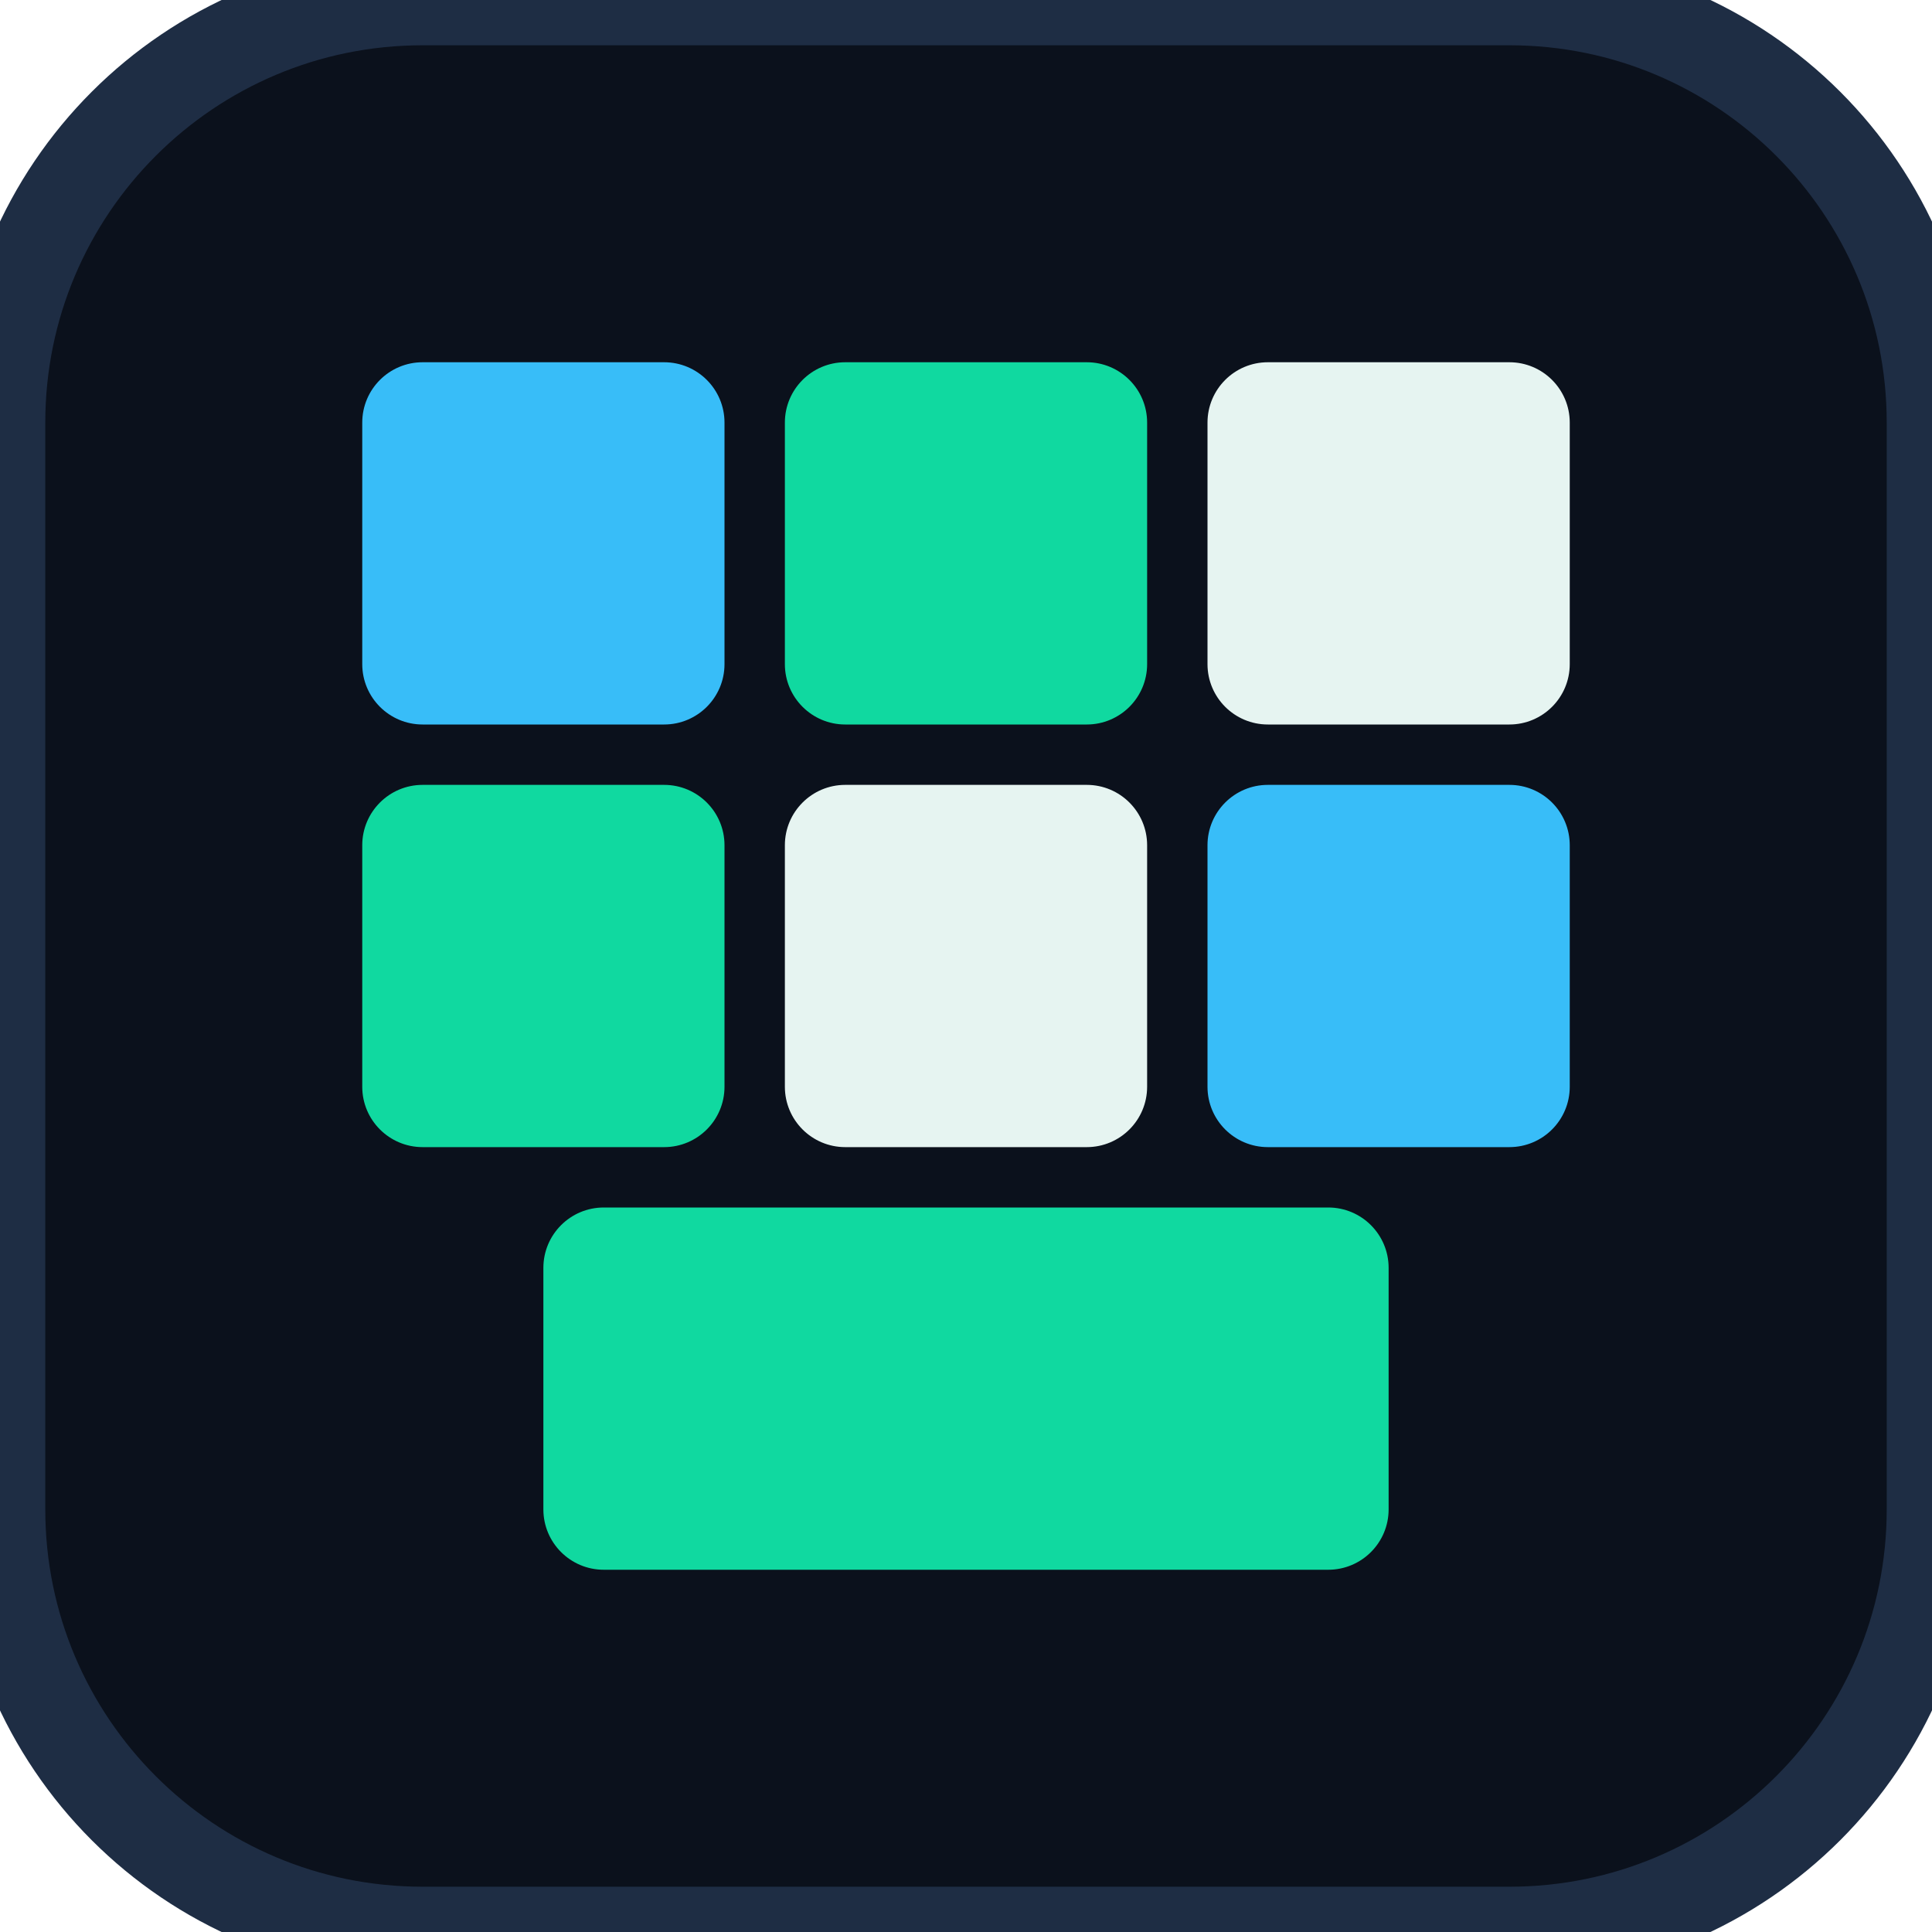
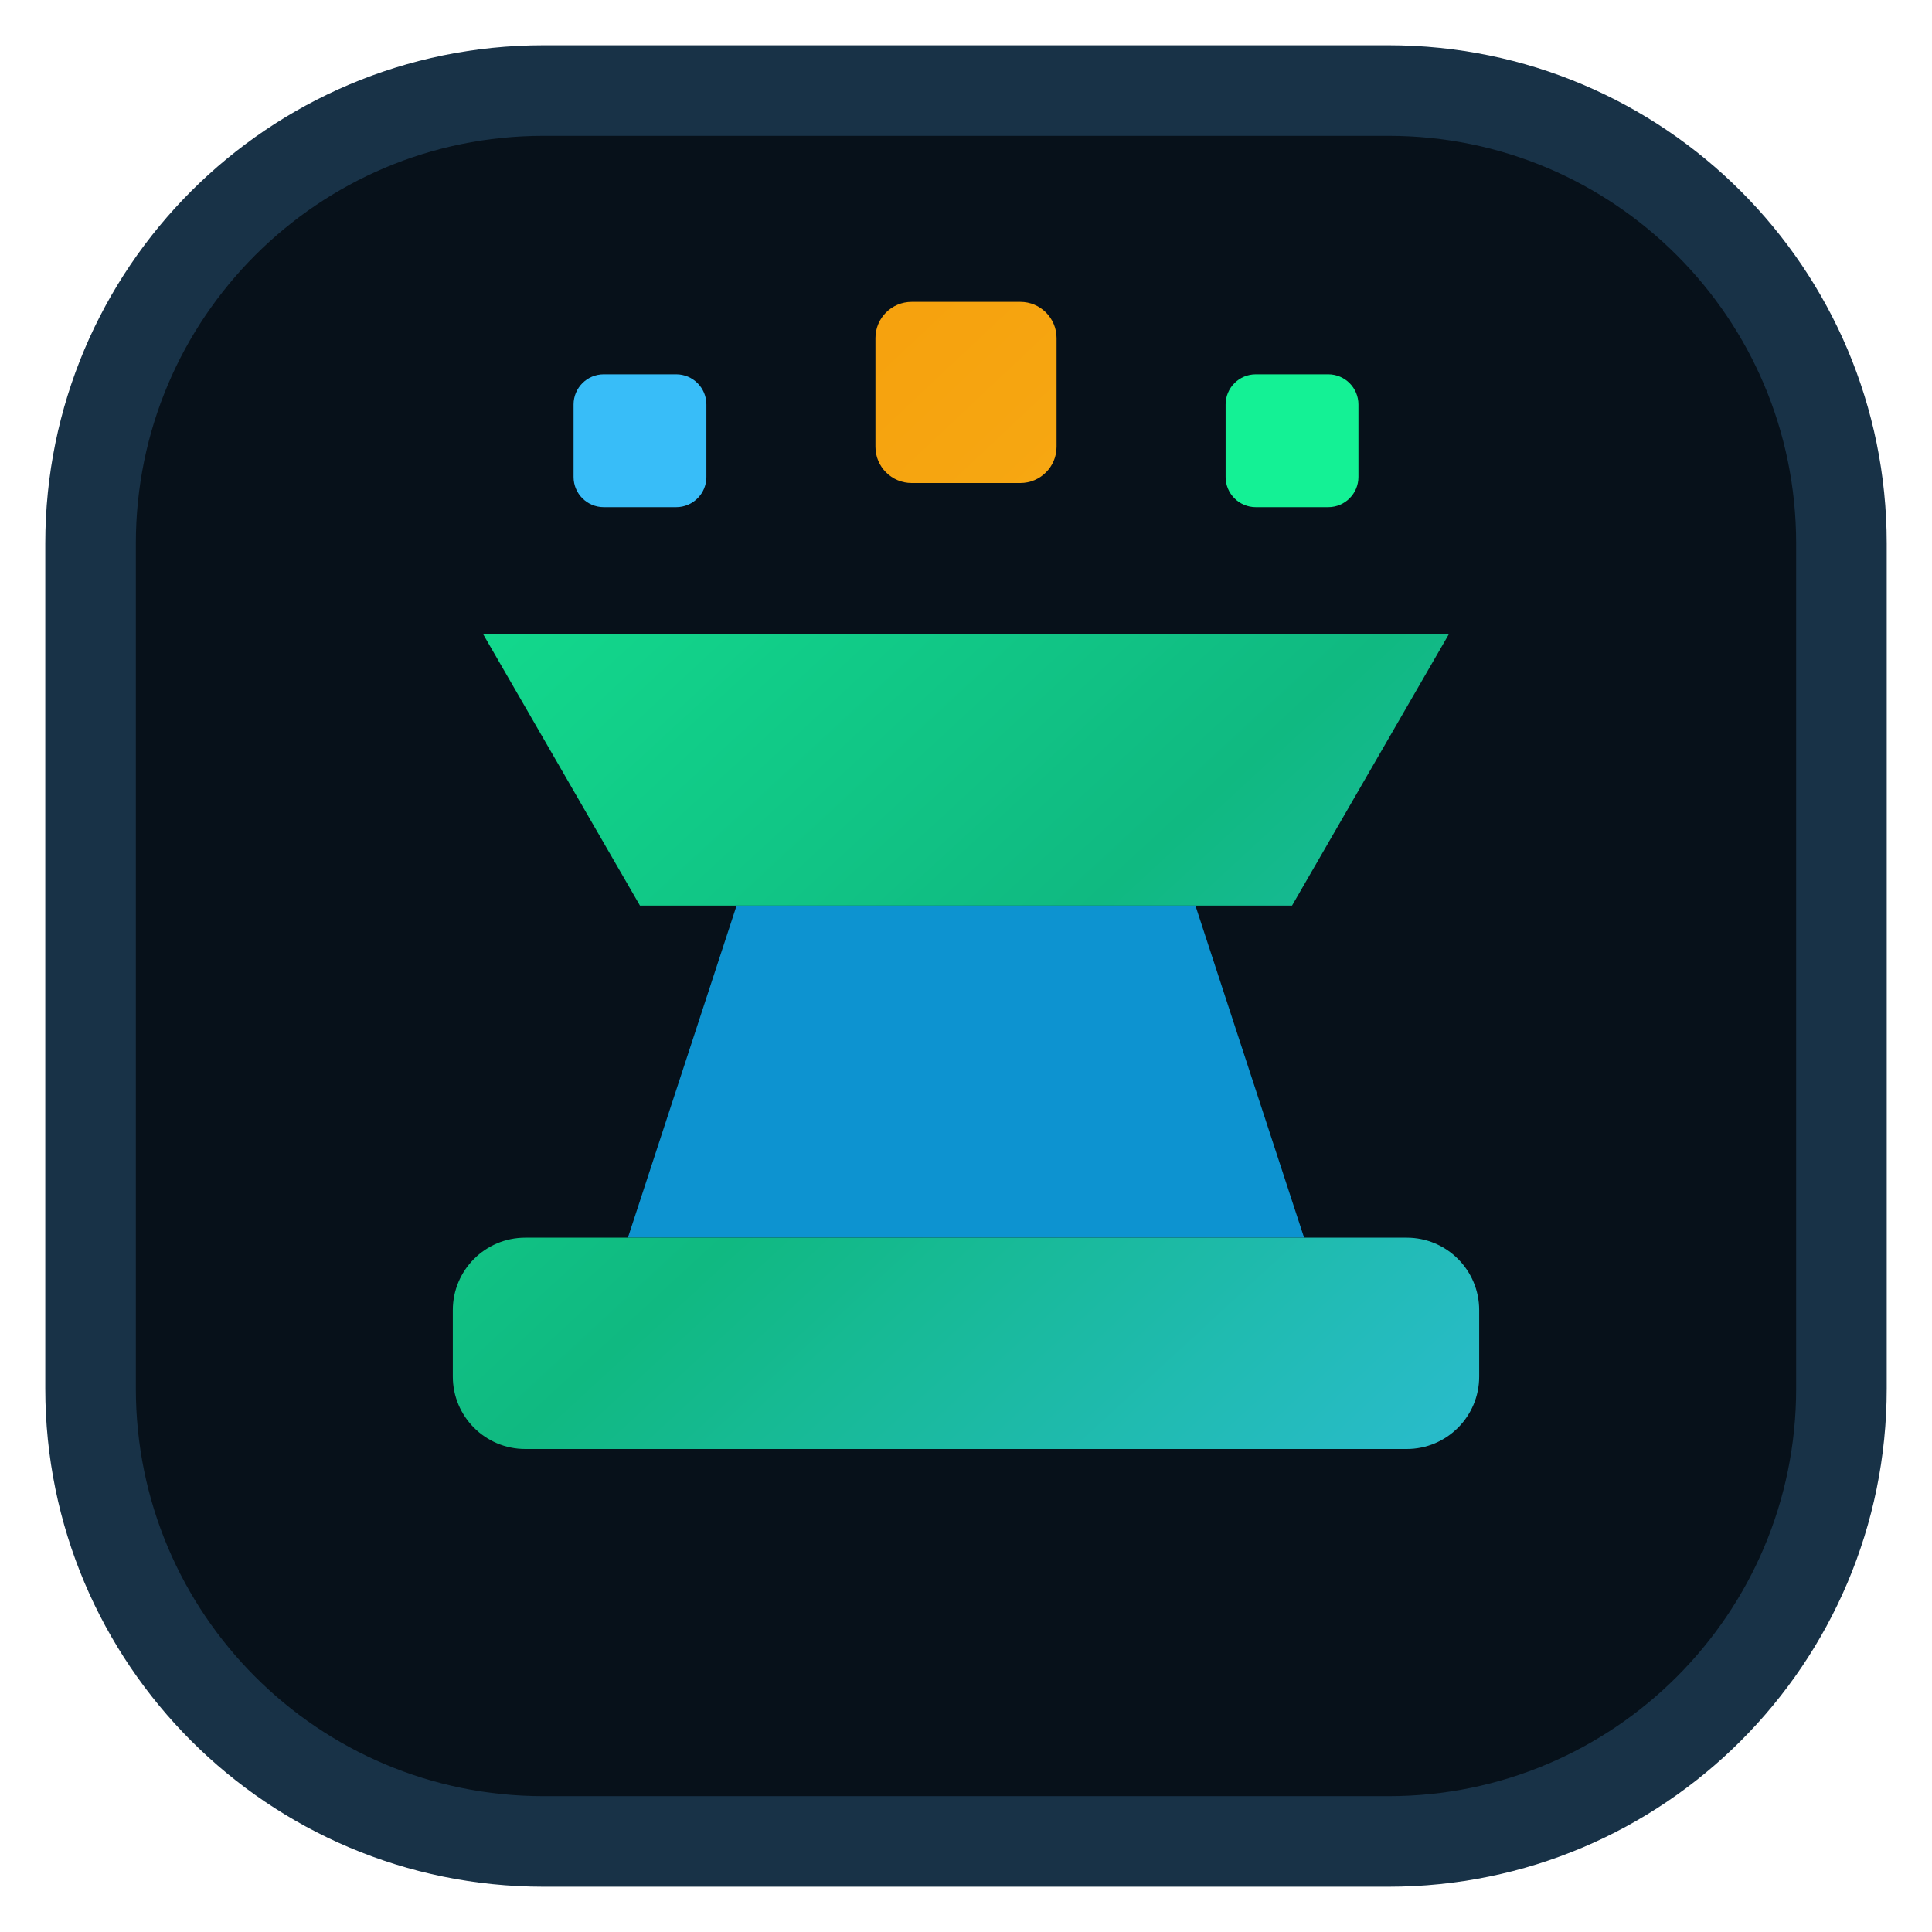
- <svg xmlns="http://www.w3.org/2000/svg" viewBox="0 0 32 32">
-   <rect width="32" height="32" rx="7" fill="#0b111c" stroke="#1e2d44" stroke-width="1.5" />
-   <rect x="6" y="6" width="6" height="6" rx="1" fill="#38bdf8" />
-   <rect x="13" y="6" width="6" height="6" rx="1" fill="#10d9a0" />
-   <rect x="20" y="6" width="6" height="6" rx="1" fill="#e6f4f1" />
-   <rect x="6" y="13" width="6" height="6" rx="1" fill="#10d9a0" />
-   <rect x="13" y="13" width="6" height="6" rx="1" fill="#e6f4f1" />
-   <rect x="20" y="13" width="6" height="6" rx="1" fill="#38bdf8" />
-   <rect x="9" y="20" width="14" height="6" rx="1" fill="#10d9a0" />
+ <svg xmlns="http://www.w3.org/2000/svg" viewBox="0 0 32 32" fill="none">
+   <defs>
+     <linearGradient id="pf-g1" x1="4" y1="3" x2="28" y2="29" gradientUnits="userSpaceOnUse">
+       <stop offset="0" stop-color="#14f195" />
+       <stop offset="0.52" stop-color="#10b981" />
+       <stop offset="1" stop-color="#38bdf8" />
+     </linearGradient>
+     <linearGradient id="pf-g2" x1="8" y1="8" x2="24" y2="25" gradientUnits="userSpaceOnUse">
+       <stop offset="0" stop-color="#f59e0b" />
+       <stop offset="1" stop-color="#fbbf24" />
+     </linearGradient>
+   </defs>
+   <rect x="1.5" y="1.5" width="29" height="29" rx="7.5" fill="#07111a" stroke="#183247" stroke-width="1.5" />
+   <path d="M8 10.5h16l-2.6 4.5H10.6L8 10.5Z" fill="url(#pf-g1)" />
+   <path d="M12.2 15h7.6l1.8 5.5H10.4L12.2 15Z" fill="#0ea5e9" fill-opacity="0.88" />
+   <rect x="7.5" y="20.5" width="17" height="3.5" rx="1.2" fill="url(#pf-g1)" />
+   <rect x="14.5" y="5" width="3" height="3" rx="0.6" fill="url(#pf-g2)" />
+   <rect x="9.5" y="6.2" width="2.2" height="2.2" rx="0.5" fill="#38bdf8" />
+   <rect x="20.3" y="6.2" width="2.2" height="2.2" rx="0.5" fill="#14f195" />
</svg>
